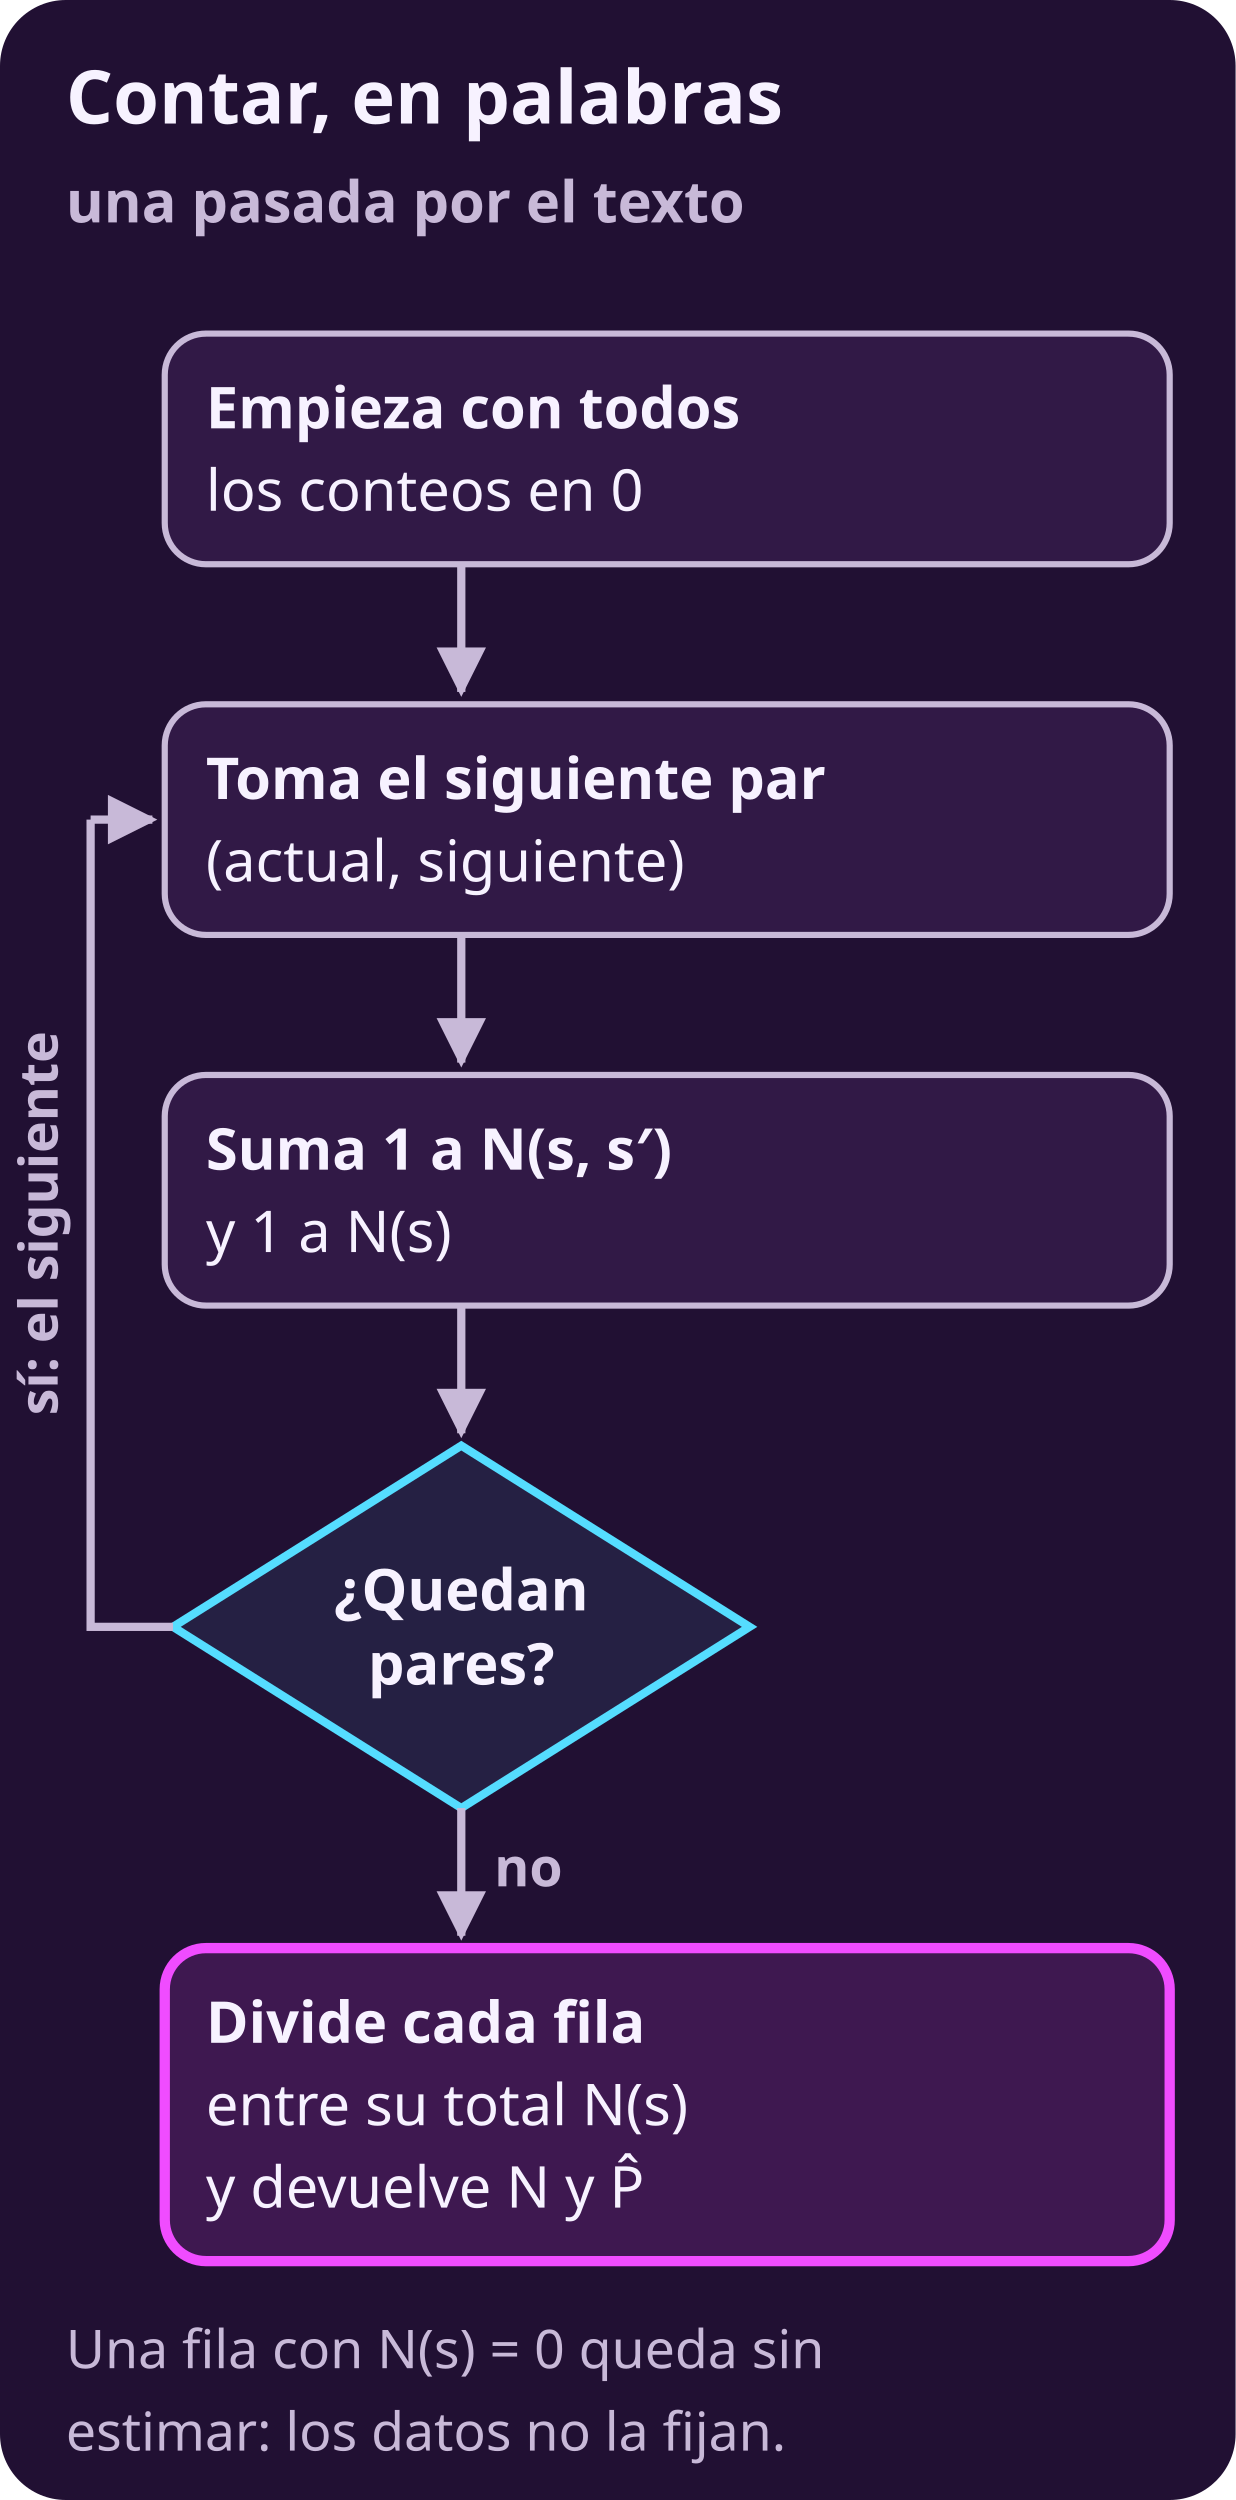
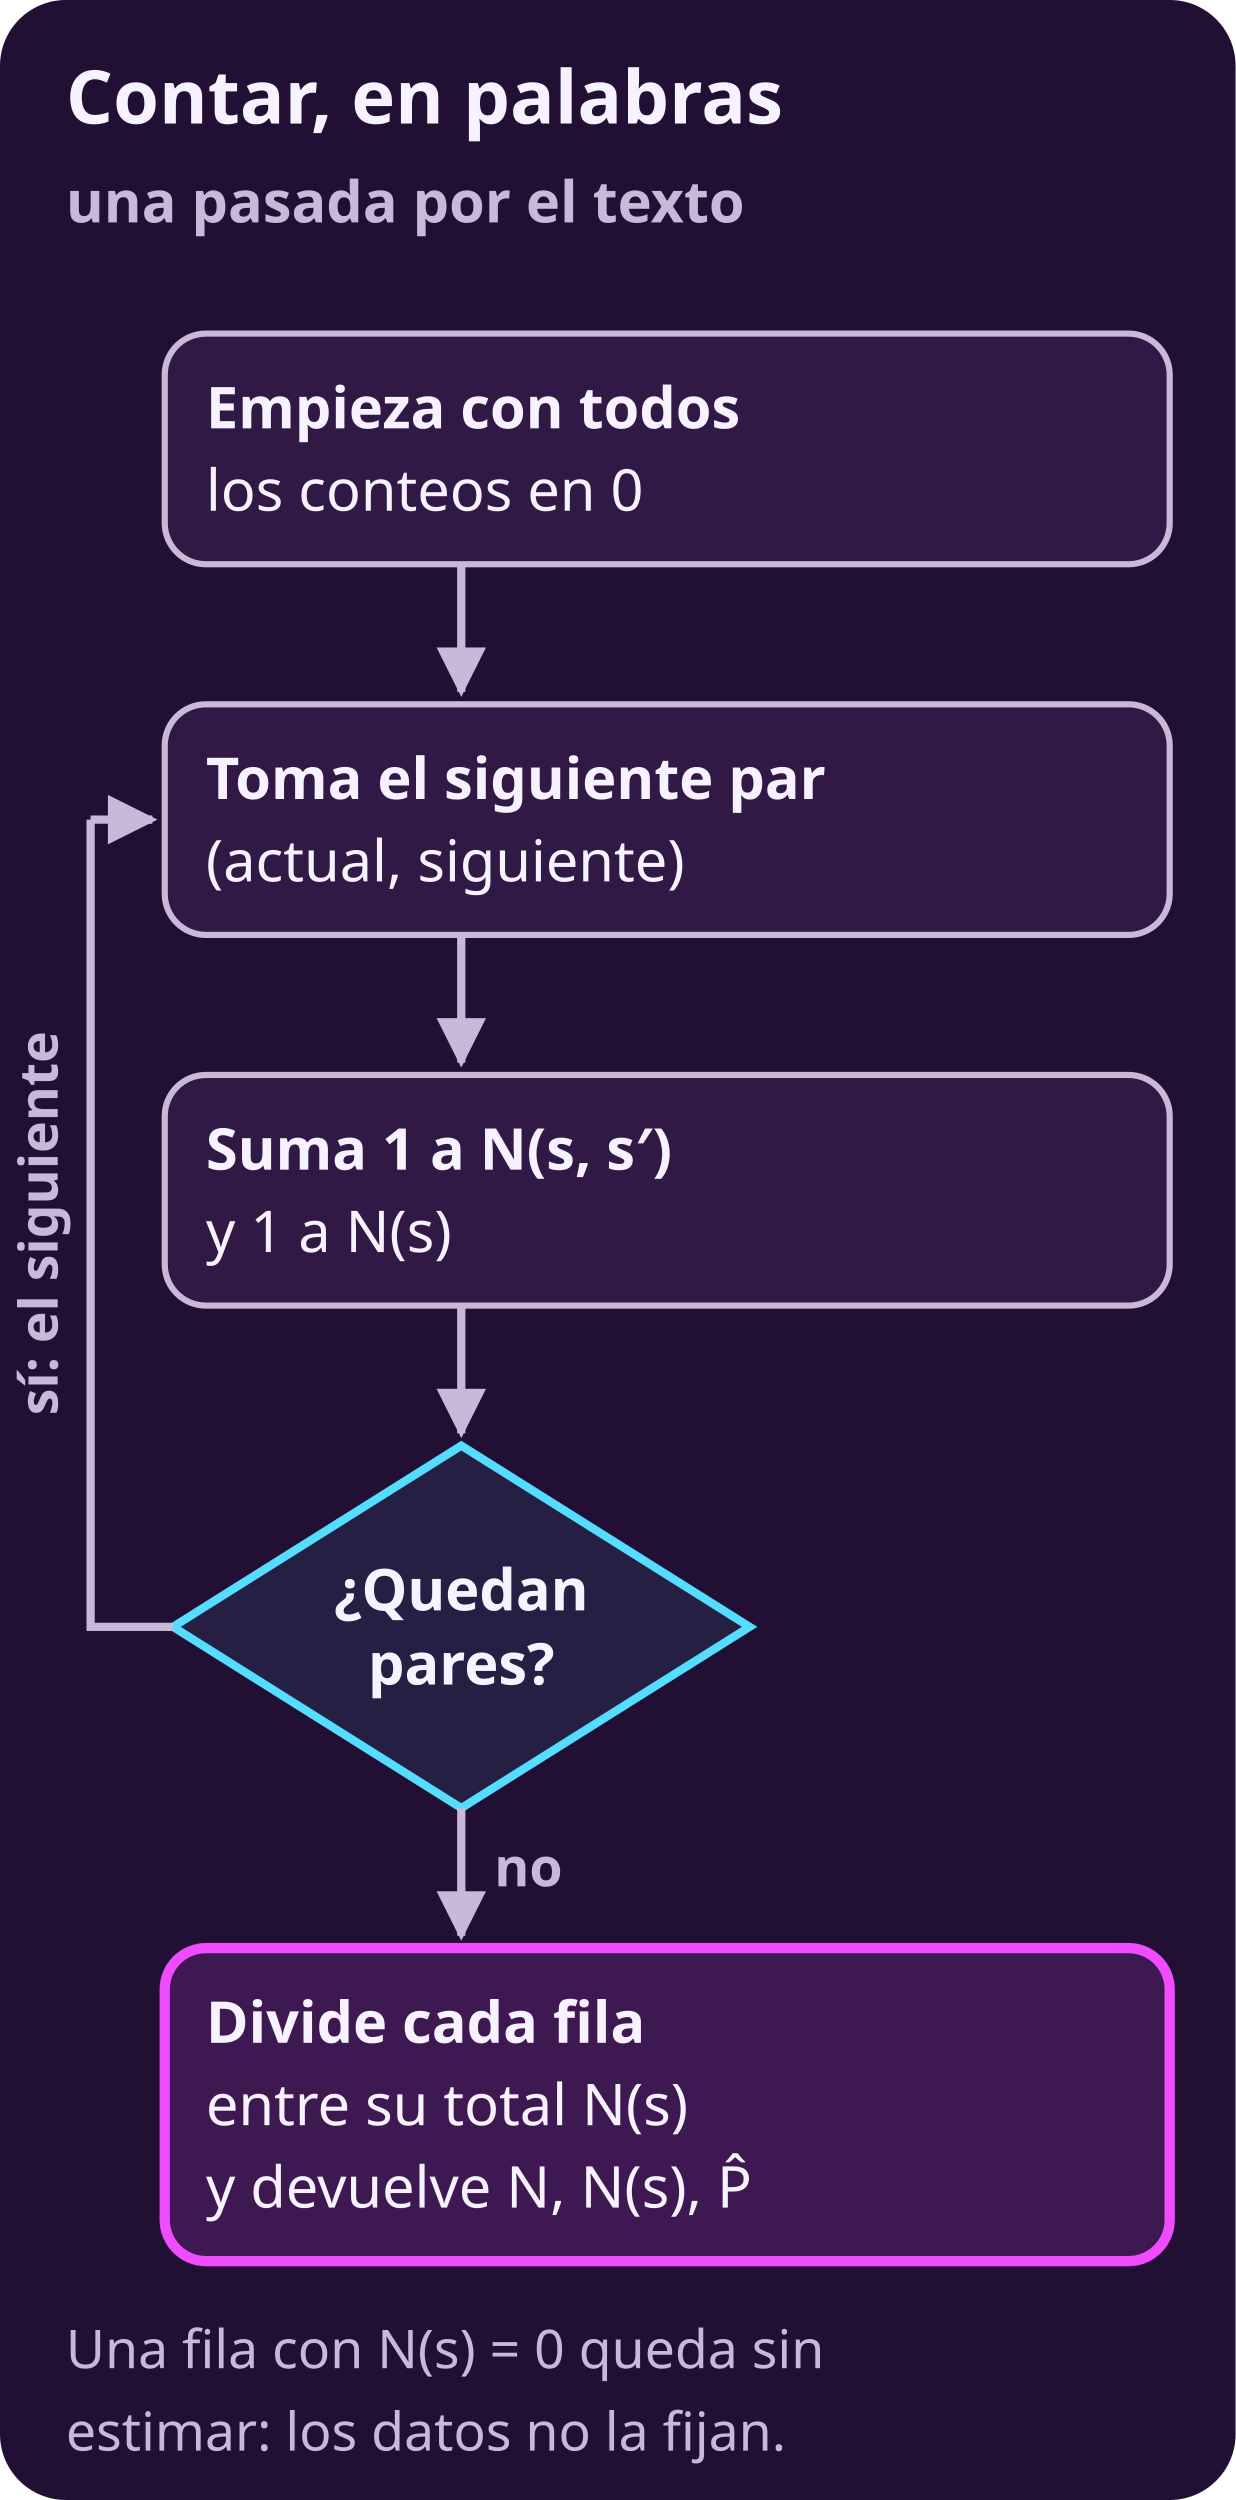
- <svg xmlns="http://www.w3.org/2000/svg" width="300" height="607" viewBox="0 0 300 607" role="img" aria-label="Diagrama de flujo de contar transiciones, en palabras. 1: Empieza con todos los conteos en 0. 2: Toma el siguiente par (actual, siguiente). 3: Suma 1 a N(s, s′) y 1 a N(s). 4, pregunta: ¿Quedan pares? Si no, sigue abajo. 5: Divide cada fila entre su total N(s) y devuelve N y P̂. Desde el paso 4, si sí: el siguiente, vuelve al paso 2. Una fila con N(s) = 0 queda sin estimar: los datos no la fijan.">
+ <svg xmlns="http://www.w3.org/2000/svg" width="300" height="607" viewBox="0 0 300 607" role="img" aria-label="Diagrama de flujo de contar transiciones, en palabras. 1: Empieza con todos los conteos en 0. 2: Toma el siguiente par (actual, siguiente). 3: Suma 1 a N(s, s′) y 1 a N(s). 4, pregunta: ¿Quedan pares? Si no, sigue abajo. 5: Divide cada fila entre su total N(s) y devuelve N, N(s), P̂. Desde el paso 4, si sí: el siguiente, vuelve al paso 2. Una fila con N(s) = 0 queda sin estimar: los datos no la fijan.">
  <rect x="0" y="0" width="300" height="607" rx="16" fill="#211033" />
  <defs>
    <marker id="p" viewBox="0 0 10 10" refX="9" refY="5" markerWidth="6" markerHeight="6" orient="auto-start-reverse">
      <path d="M 0 0 L 10 5 L 0 10 z" fill="#f04cff" />
    </marker>
    <marker id="s" viewBox="0 0 10 10" refX="9" refY="5" markerWidth="6" markerHeight="6" orient="auto-start-reverse">
      <path d="M 0 0 L 10 5 L 0 10 z" fill="#c8b9d8" />
    </marker>
  </defs>
  <text x="16" y="30" fill="#f7f2ff" font-family="system-ui, sans-serif" font-size="18" font-weight="700" text-anchor="start">Contar, en palabras</text>
  <text x="16" y="54" fill="#c8b9d8" font-family="system-ui, sans-serif" font-size="14" font-weight="700" text-anchor="start">una pasada por el texto</text>
  <rect x="40" y="81" width="244" height="56" rx="10" fill="#311946" stroke="#c8b9d8" stroke-width="1.5" />
  <text x="50" y="104" fill="#f7f2ff" font-family="system-ui, sans-serif" font-size="14" font-weight="700" text-anchor="start">Empieza con todos</text>
  <text x="50" y="124" fill="#f7f2ff" font-family="system-ui, sans-serif" font-size="14" font-weight="normal" text-anchor="start">los conteos en 0</text>
  <line x1="112" y1="137" x2="112" y2="168" stroke="#c8b9d8" stroke-width="2" marker-end="url(#s)" />
  <rect x="40" y="171" width="244" height="56" rx="10" fill="#311946" stroke="#c8b9d8" stroke-width="1.5" />
  <text x="50" y="194" fill="#f7f2ff" font-family="system-ui, sans-serif" font-size="14" font-weight="700" text-anchor="start">Toma el siguiente par</text>
  <text x="50" y="214" fill="#f7f2ff" font-family="system-ui, sans-serif" font-size="14" font-weight="normal" text-anchor="start">(actual, siguiente)</text>
  <line x1="112" y1="227" x2="112" y2="258" stroke="#c8b9d8" stroke-width="2" marker-end="url(#s)" />
  <rect x="40" y="261" width="244" height="56" rx="10" fill="#311946" stroke="#c8b9d8" stroke-width="1.5" />
  <text x="50" y="284" fill="#f7f2ff" font-family="system-ui, sans-serif" font-size="14" font-weight="700" text-anchor="start">Suma 1 a N(s, s′)</text>
  <text x="50" y="304" fill="#f7f2ff" font-family="system-ui, sans-serif" font-size="14" font-weight="normal" text-anchor="start">y 1 a N(s)</text>
  <line x1="112" y1="317" x2="112" y2="348" stroke="#c8b9d8" stroke-width="2" marker-end="url(#s)" />
  <polygon points="112,351 182,395 112,439 42,395" fill="#252043" stroke="#55ddff" stroke-width="2" />
  <text x="112" y="391" fill="#f7f2ff" font-family="system-ui, sans-serif" font-size="14" font-weight="700" text-anchor="middle">¿Quedan</text>
  <text x="112" y="409" fill="#f7f2ff" font-family="system-ui, sans-serif" font-size="14" font-weight="700" text-anchor="middle">pares?</text>
  <line x1="112" y1="439" x2="112" y2="470" stroke="#c8b9d8" stroke-width="2" marker-end="url(#s)" />
  <text x="120" y="458" fill="#c8b9d8" font-family="system-ui, sans-serif" font-size="13" font-weight="700" text-anchor="start">no</text>
  <rect x="40" y="473" width="244" height="76" rx="10" fill="#3e1850" stroke="#f04cff" stroke-width="2.5" />
  <text x="50" y="496" fill="#f7f2ff" font-family="system-ui, sans-serif" font-size="14" font-weight="700" text-anchor="start">Divide cada fila</text>
  <text x="50" y="516" fill="#f7f2ff" font-family="system-ui, sans-serif" font-size="14" font-weight="normal" text-anchor="start">entre su total N(s)</text>
-   <text x="50" y="536" fill="#f7f2ff" font-family="system-ui, sans-serif" font-size="14" font-weight="normal" text-anchor="start">y devuelve N y P̂</text>
+   <text x="50" y="536" fill="#f7f2ff" font-family="system-ui, sans-serif" font-size="14" font-weight="normal" text-anchor="start">y devuelve N, N(s), P̂</text>
  <polyline points="42,395 22,395 22,199" fill="none" stroke="#c8b9d8" stroke-width="2" />
  <line x1="22" y1="199" x2="37" y2="199" stroke="#c8b9d8" stroke-width="2" marker-end="url(#s)" />
  <text x="14" y="297" fill="#c8b9d8" font-family="system-ui, sans-serif" font-size="13" font-weight="700" text-anchor="middle" transform="rotate(-90 14 297)">sí: el siguiente</text>
  <text x="16" y="575" fill="#c8b9d8" font-family="system-ui, sans-serif" font-size="13" font-weight="normal" text-anchor="start">Una fila con N(s) = 0 queda sin</text>
  <text x="16" y="595" fill="#c8b9d8" font-family="system-ui, sans-serif" font-size="13" font-weight="normal" text-anchor="start">estimar: los datos no la fijan.</text>
</svg>
